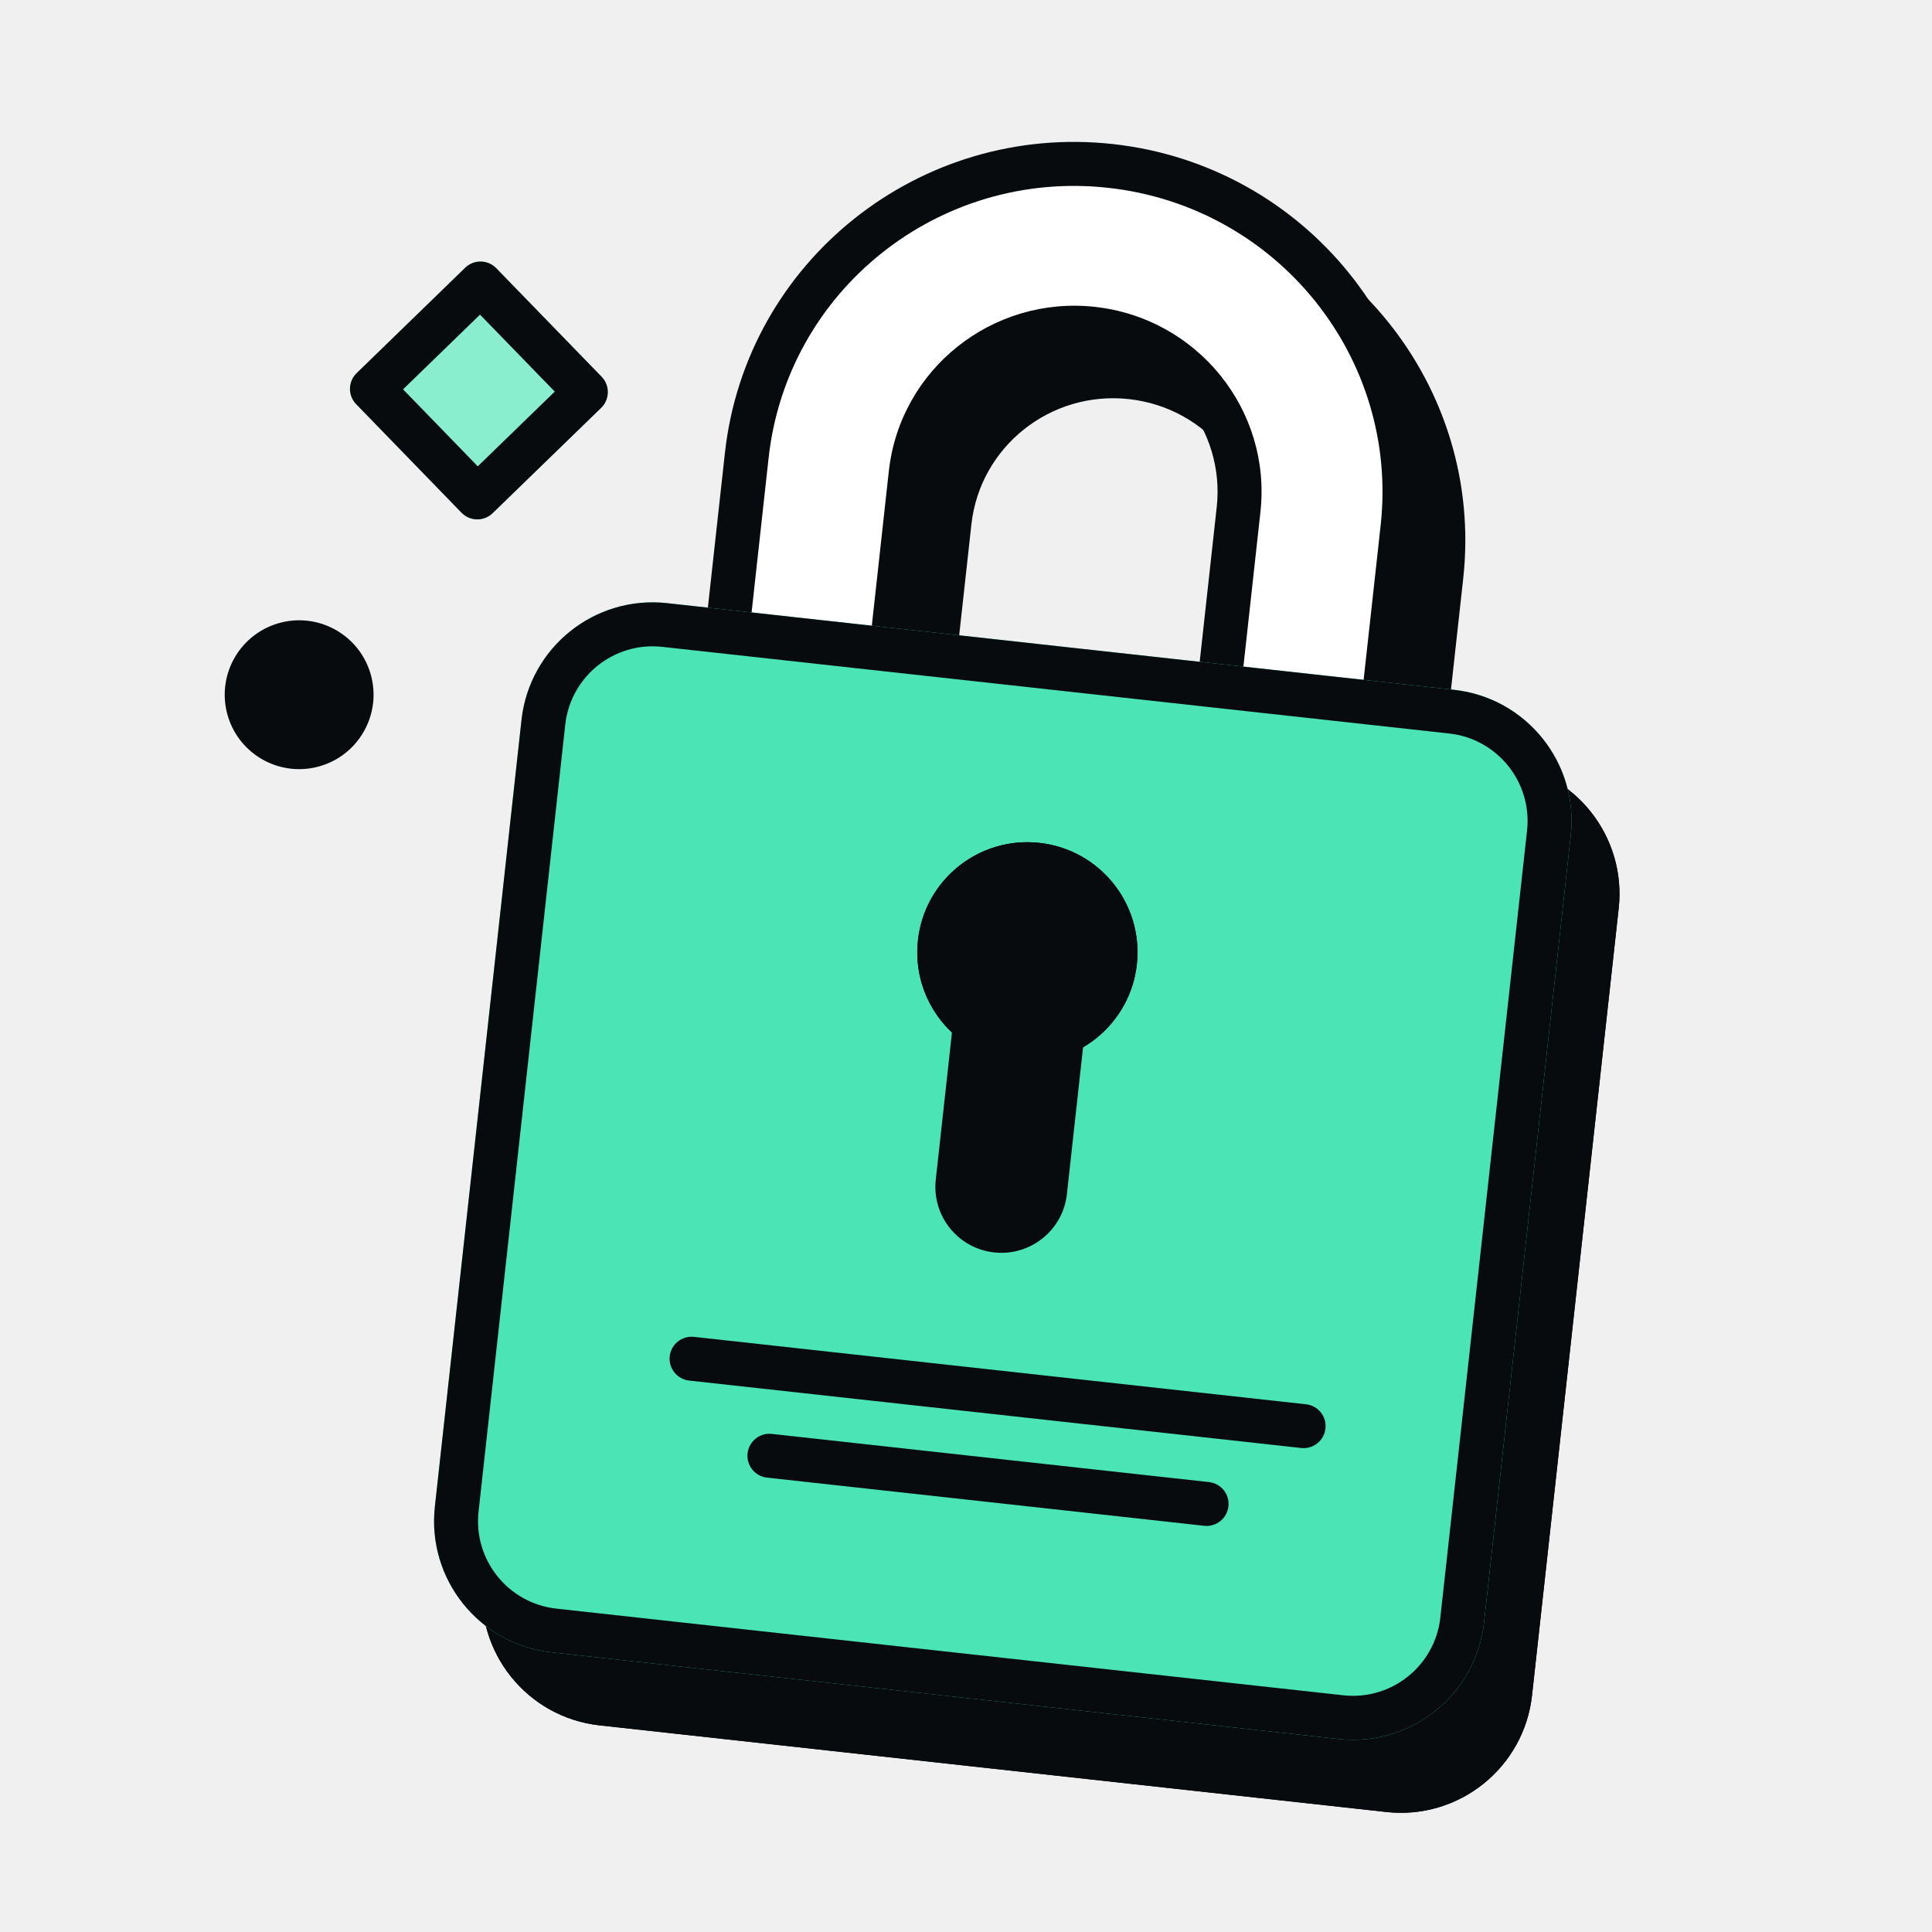
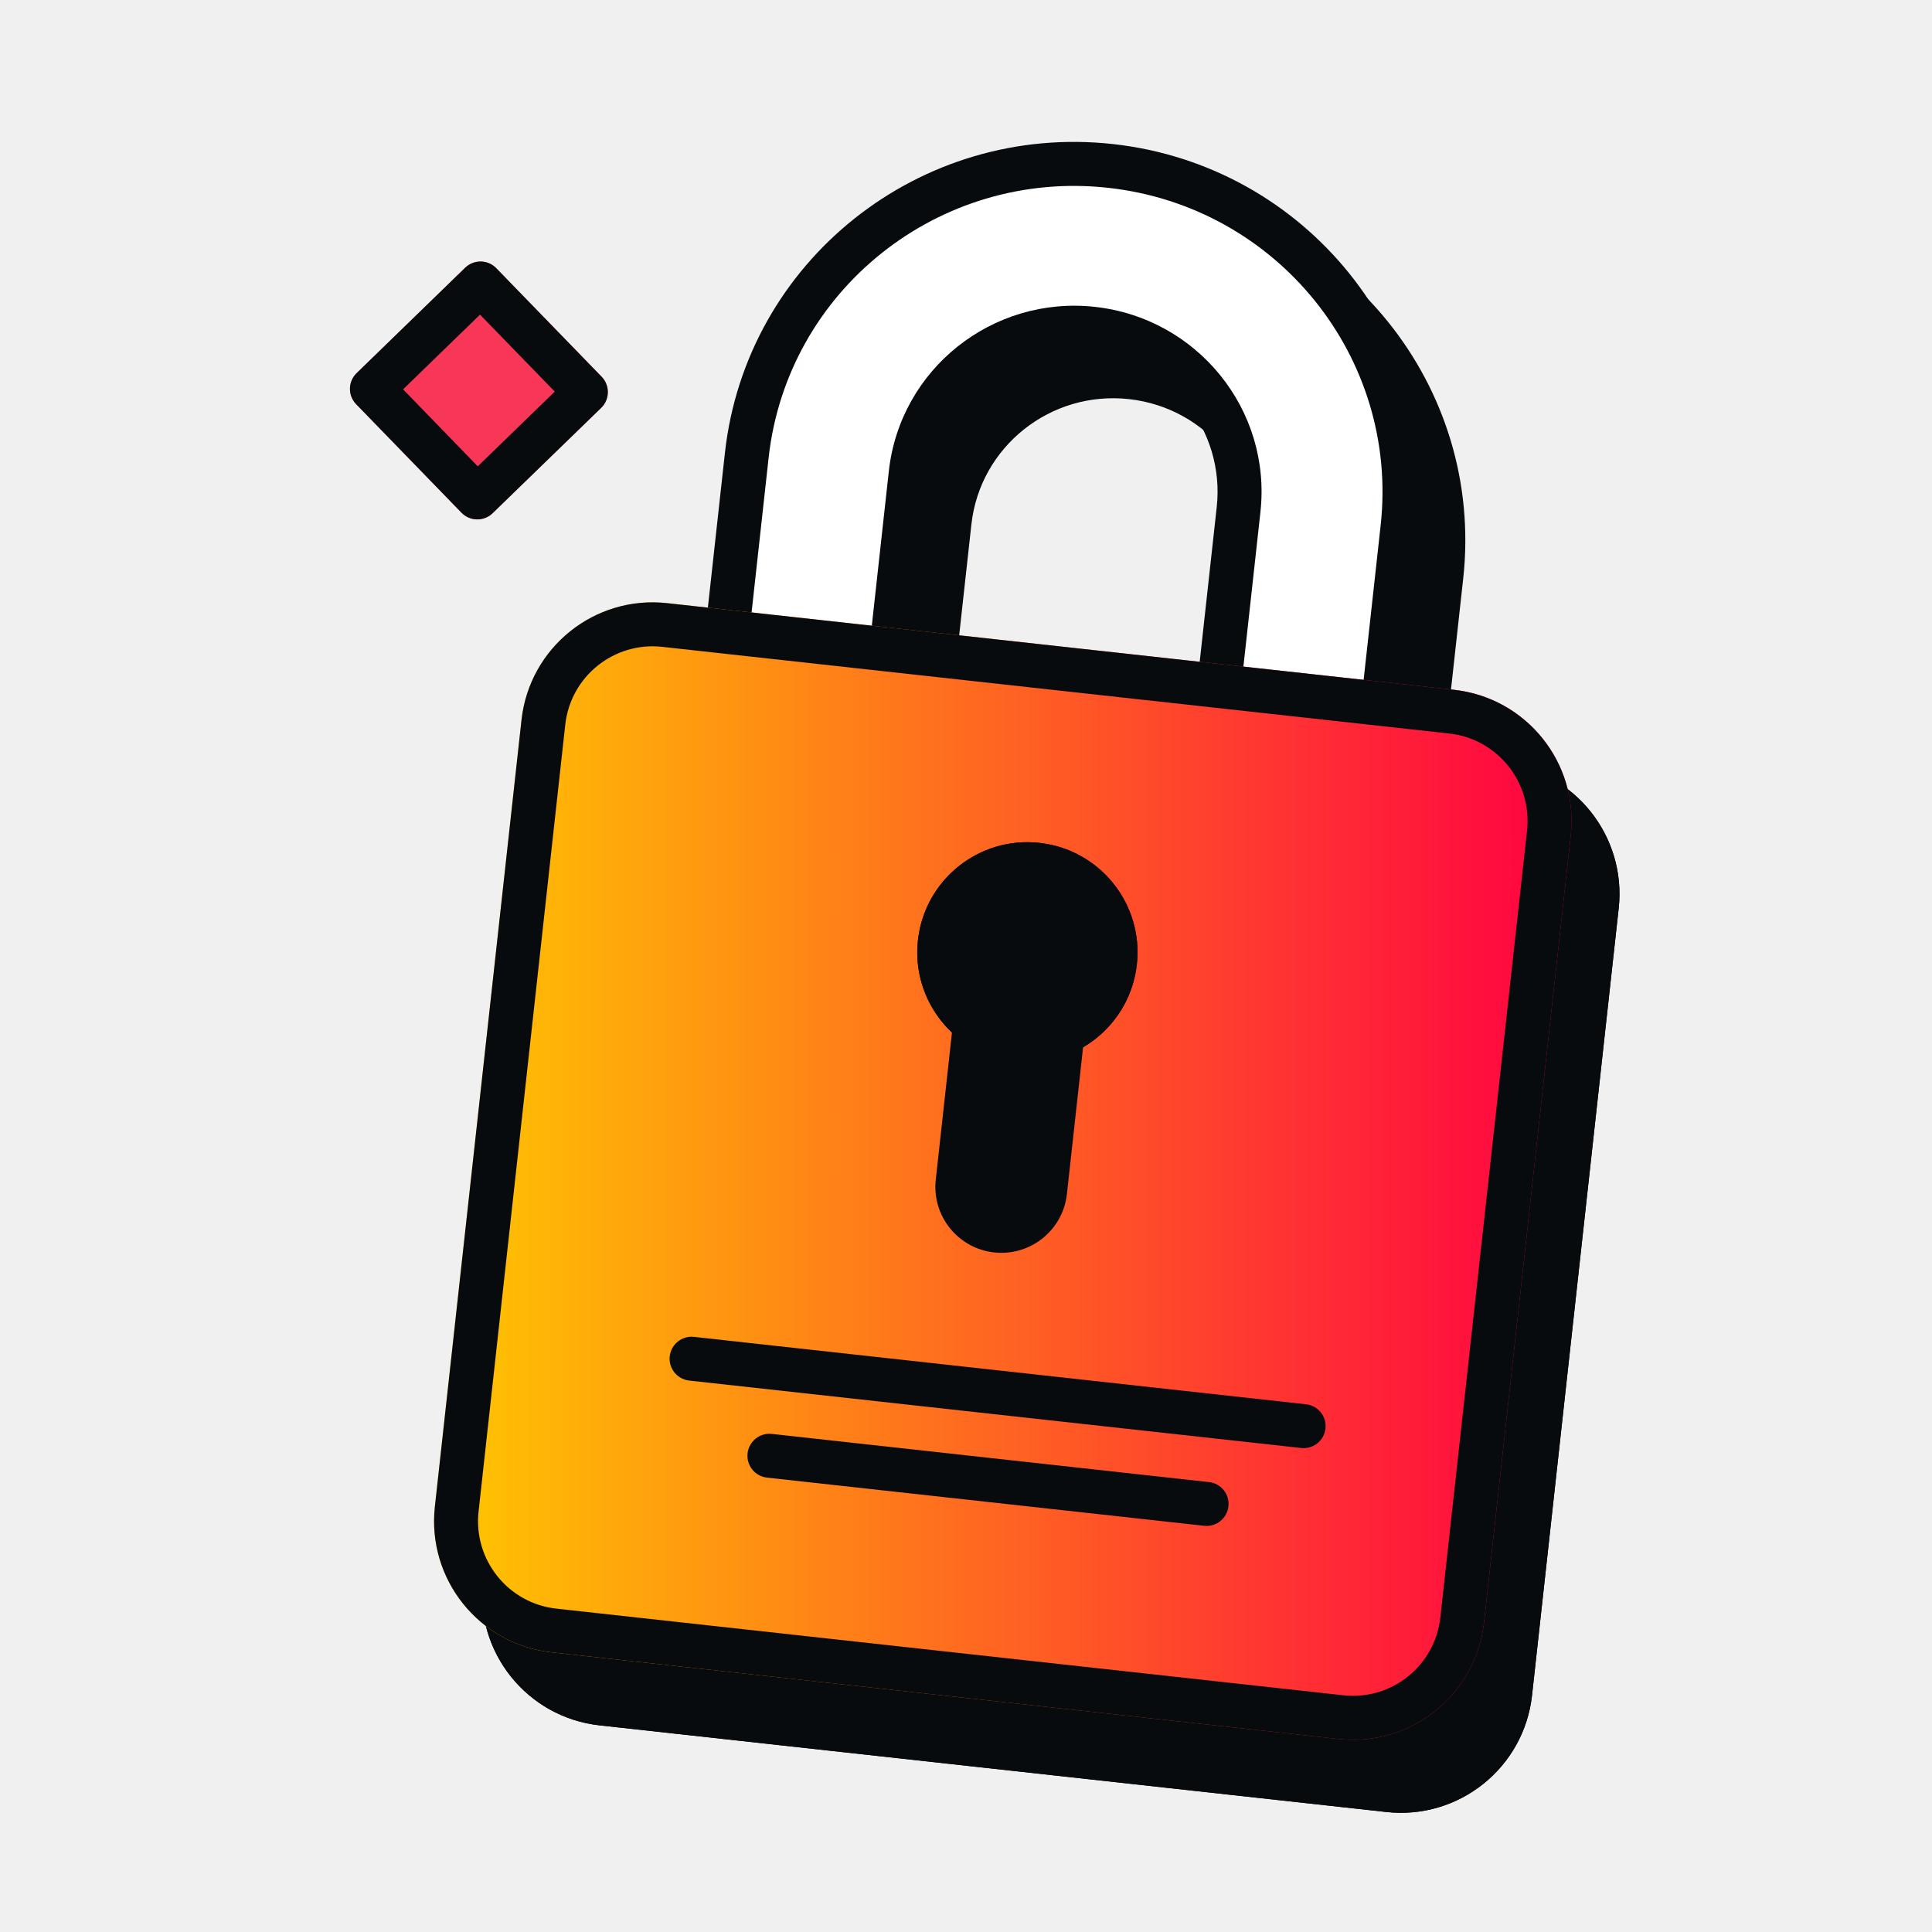
- <svg xmlns="http://www.w3.org/2000/svg" width="100%" height="100%" viewBox="0 0 48 48" fill="none" preserveAspectRatio="xMidYMid meet" aria-hidden="true" role="img">
-   <path d="M7.887 19.052C6.897 19.303 5.892 18.705 5.64 17.715C5.389 16.725 5.988 15.72 6.978 15.468C7.967 15.217 8.973 15.816 9.224 16.805C9.475 17.795 8.877 18.801 7.887 19.052Z" fill="#080B0E" />
-   <path d="M8.849 10.042C8.639 9.826 8.644 9.48 8.861 9.27L11.557 6.652C11.774 6.442 12.12 6.447 12.33 6.664L14.947 9.36C15.157 9.577 15.152 9.923 14.936 10.133L12.239 12.75C12.023 12.96 11.677 12.955 11.467 12.739L8.849 10.042Z" fill="#89EECE" />
-   <path fill-rule="evenodd" clip-rule="evenodd" d="M10.014 9.673L11.87 11.586L13.783 9.729L11.926 7.817L10.014 9.673ZM8.861 9.27C8.644 9.48 8.639 9.826 8.849 10.042L11.467 12.739C11.677 12.955 12.023 12.96 12.239 12.75L14.936 10.133C15.152 9.923 15.157 9.577 14.947 9.36L12.33 6.664C12.12 6.447 11.774 6.442 11.557 6.652L8.861 9.27Z" fill="#080B0E" />
-   <path fill-rule="evenodd" clip-rule="evenodd" d="M19.523 12.521C20.015 8.053 24.061 4.833 28.56 5.328C33.059 5.824 36.307 9.847 35.815 14.315L34.367 27.461C33.875 31.929 29.829 35.15 25.33 34.654C20.831 34.158 17.583 30.135 18.075 25.667L19.523 12.521ZM28.115 9.373C25.865 9.125 23.842 10.736 23.596 12.97L22.148 26.116C21.902 28.349 23.526 30.361 25.776 30.609C28.025 30.857 30.048 29.247 30.294 27.013L31.742 13.867C31.988 11.633 30.364 9.621 28.115 9.373Z" fill="#080B0E" />
-   <path fill-rule="evenodd" clip-rule="evenodd" d="M18.975 12.461C19.5 7.69 23.82 4.257 28.615 4.785C33.41 5.313 36.879 9.604 36.353 14.375L34.905 27.521C34.38 32.293 30.061 35.725 25.265 35.197C20.47 34.669 17.002 30.379 17.527 25.607L18.975 12.461ZM28.495 5.871C24.293 5.409 20.52 8.416 20.061 12.581L18.613 25.727C18.154 29.891 21.182 33.648 25.385 34.111C29.587 34.574 33.36 31.566 33.819 27.402L35.267 14.256C35.726 10.091 32.698 6.334 28.495 5.871ZM28.05 9.916C26.097 9.701 24.347 11.099 24.134 13.029L22.686 26.175C22.474 28.106 23.877 29.851 25.83 30.066C27.784 30.281 29.533 28.884 29.746 26.953L31.194 13.807C31.407 11.877 30.003 10.132 28.05 9.916ZM23.048 12.91C23.327 10.372 25.623 8.55 28.169 8.83C30.715 9.111 32.56 11.389 32.28 13.927L30.832 27.073C30.553 29.61 28.257 31.433 25.711 31.152C23.165 30.872 21.32 28.593 21.6 26.056L23.048 12.91Z" fill="#080B0E" />
-   <path d="M14.149 19.698C14.347 17.898 15.967 16.6 17.766 16.798L37.317 18.952C39.116 19.15 40.414 20.769 40.216 22.569L38.063 42.119C37.865 43.919 36.245 45.217 34.446 45.019L14.895 42.866C13.095 42.667 11.797 41.048 11.996 39.248L14.149 19.698Z" fill="#080B0E" />
-   <path fill-rule="evenodd" clip-rule="evenodd" d="M37.197 20.038L17.647 17.884C16.447 17.752 15.367 18.618 15.235 19.817L13.082 39.368C12.95 40.568 13.815 41.647 15.015 41.779L34.565 43.933C35.765 44.065 36.845 43.2 36.977 42L39.13 22.449C39.262 21.25 38.397 20.17 37.197 20.038ZM17.766 16.798C15.967 16.6 14.347 17.898 14.149 19.698L11.996 39.248C11.797 41.048 13.095 42.667 14.895 42.866L34.446 45.019C36.245 45.217 37.865 43.919 38.063 42.119L40.216 22.569C40.414 20.769 39.116 19.15 37.317 18.952L17.766 16.798Z" fill="#080B0E" />
-   <path fill-rule="evenodd" clip-rule="evenodd" d="M18.554 11.315C19.046 6.847 23.092 3.627 27.591 4.122C32.09 4.618 35.339 8.642 34.846 13.11L33.398 26.256C32.906 30.724 28.86 33.944 24.361 33.448C19.862 32.953 16.614 28.929 17.106 24.461L18.554 11.315ZM27.146 8.167C24.896 7.92 22.873 9.53 22.627 11.764L21.179 24.91C20.933 27.144 22.557 29.155 24.807 29.403C27.056 29.651 29.079 28.041 29.325 25.807L30.773 12.661C31.019 10.427 29.395 8.415 27.146 8.167Z" fill="white" />
-   <path fill-rule="evenodd" clip-rule="evenodd" d="M18.01 11.255C18.536 6.484 22.855 3.051 27.65 3.579C32.445 4.108 35.914 8.398 35.388 13.169L33.94 26.316C33.415 31.087 29.096 34.52 24.3 33.991C19.505 33.463 16.037 29.173 16.562 24.401L18.01 11.255ZM27.53 4.666C23.328 4.203 19.555 7.211 19.096 11.375L17.648 24.521C17.19 28.686 20.218 32.442 24.42 32.905C28.623 33.368 32.396 30.36 32.854 26.196L34.302 13.05C34.761 8.885 31.733 5.128 27.53 4.666ZM27.085 8.711C25.132 8.495 23.382 9.893 23.169 11.824L21.721 24.97C21.509 26.9 22.913 28.645 24.866 28.86C26.819 29.075 28.569 27.678 28.781 25.747L30.229 12.601C30.442 10.671 29.038 8.926 27.085 8.711ZM22.083 11.704C22.363 9.167 24.659 7.344 27.204 7.624C29.75 7.905 31.595 10.183 31.315 12.721L29.867 25.867C29.588 28.404 27.292 30.227 24.746 29.946C22.2 29.666 20.356 27.387 20.635 24.85L22.083 11.704Z" fill="#080B0E" />
-   <path d="M12.957 17.884C13.156 16.084 14.775 14.786 16.575 14.985L36.125 17.138C37.925 17.336 39.223 18.956 39.025 20.755L36.871 40.306C36.673 42.105 35.054 43.403 33.254 43.205L13.704 41.052C11.904 40.854 10.606 39.234 10.804 37.434L12.957 17.884Z" fill="#4BE4B4" />
-   <path fill-rule="evenodd" clip-rule="evenodd" d="M36.006 18.224L16.455 16.071C15.255 15.938 14.176 16.804 14.044 18.004L11.89 37.554C11.758 38.754 12.624 39.834 13.823 39.966L33.374 42.119C34.574 42.251 35.653 41.386 35.785 40.186L37.939 20.636C38.071 19.436 37.205 18.356 36.006 18.224ZM16.575 14.985C14.775 14.786 13.156 16.084 12.957 17.884L10.804 37.434C10.606 39.234 11.904 40.854 13.704 41.052L33.254 43.205C35.054 43.403 36.673 42.105 36.871 40.306L39.025 20.755C39.223 18.956 37.925 17.336 36.125 17.138L16.575 14.985Z" fill="#080B0E" />
-   <path fill-rule="evenodd" clip-rule="evenodd" d="M25.742 21.642C26.642 21.741 27.291 22.551 27.192 23.45L26.507 29.666C26.408 30.566 25.598 31.215 24.698 31.116C23.799 31.017 23.149 30.207 23.249 29.307L23.933 23.091C24.032 22.192 24.842 21.543 25.742 21.642Z" fill="#080B0E" />
-   <path d="M28.245 23.959C28.079 25.461 26.728 26.544 25.226 26.379C23.724 26.214 22.64 24.862 22.806 23.36C22.971 21.858 24.323 20.775 25.825 20.941C27.327 21.106 28.41 22.457 28.245 23.959Z" fill="#080B0E" />
-   <path fill-rule="evenodd" clip-rule="evenodd" d="M25.345 25.293C26.247 25.392 27.059 24.742 27.158 23.84C27.258 22.938 26.607 22.126 25.705 22.027C24.803 21.927 23.991 22.578 23.892 23.48C23.793 24.382 24.443 25.194 25.345 25.293ZM25.226 26.379C26.728 26.544 28.079 25.461 28.245 23.959C28.41 22.457 27.327 21.106 25.825 20.941C24.323 20.775 22.971 21.858 22.806 23.36C22.64 24.862 23.724 26.214 25.226 26.379Z" fill="#080B0E" />
-   <path fill-rule="evenodd" clip-rule="evenodd" d="M16.639 33.697C16.672 33.397 16.942 33.181 17.242 33.214L32.448 34.889C32.748 34.922 32.965 35.191 32.931 35.492C32.898 35.791 32.629 36.008 32.329 35.975L17.123 34.3C16.823 34.267 16.606 33.997 16.639 33.697Z" fill="#080B0E" />
-   <path fill-rule="evenodd" clip-rule="evenodd" d="M18.573 36.108C18.606 35.809 18.876 35.592 19.176 35.625L30.037 36.822C30.337 36.855 30.554 37.124 30.52 37.424C30.488 37.724 30.218 37.941 29.918 37.908L19.056 36.711C18.756 36.678 18.54 36.408 18.573 36.108Z" fill="#080B0E" />
+ <svg xmlns="http://www.w3.org/2000/svg" xmlns:xlink="http://www.w3.org/1999/xlink" width="100%" height="100%" viewBox="0 0 48 48" fill="none" preserveAspectRatio="xMidYMid meet" aria-hidden="true" role="img" version="1.1" id="svg16">
+   <defs id="defs16">
+     <linearGradient id="linearGradient16">
+       <stop style="stop-color:#ffc800;stop-opacity:1;" offset="0" id="stop16" />
+       <stop style="stop-color:#ff0043;stop-opacity:1;" offset="1" id="stop17" />
+     </linearGradient>
+     <linearGradient xlink:href="#linearGradient16" id="linearGradient17" x1="10.784" y1="29.095" x2="39.045" y2="29.095" gradientUnits="userSpaceOnUse" />
+   </defs>
+   <path d="M8.849 10.042C8.639 9.826 8.644 9.48 8.861 9.27L11.557 6.652C11.774 6.442 12.12 6.447 12.33 6.664L14.947 9.36C15.157 9.577 15.152 9.923 14.936 10.133L12.239 12.75C12.023 12.96 11.677 12.955 11.467 12.739L8.849 10.042Z" fill="#89EECE" id="path2" style="fill:#f83657;fill-opacity:1" />
+   <path fill-rule="evenodd" clip-rule="evenodd" d="M10.014 9.673L11.87 11.586L13.783 9.729L11.926 7.817L10.014 9.673ZM8.861 9.27C8.644 9.48 8.639 9.826 8.849 10.042L11.467 12.739C11.677 12.955 12.023 12.96 12.239 12.75L14.936 10.133C15.152 9.923 15.157 9.577 14.947 9.36L12.33 6.664C12.12 6.447 11.774 6.442 11.557 6.652L8.861 9.27Z" fill="#080B0E" id="path3" />
+   <path fill-rule="evenodd" clip-rule="evenodd" d="M19.523 12.521C20.015 8.053 24.061 4.833 28.56 5.328C33.059 5.824 36.307 9.847 35.815 14.315L34.367 27.461C33.875 31.929 29.829 35.15 25.33 34.654C20.831 34.158 17.583 30.135 18.075 25.667L19.523 12.521ZM28.115 9.373C25.865 9.125 23.842 10.736 23.596 12.97L22.148 26.116C21.902 28.349 23.526 30.361 25.776 30.609C28.025 30.857 30.048 29.247 30.294 27.013L31.742 13.867C31.988 11.633 30.364 9.621 28.115 9.373Z" fill="#080B0E" id="path4" />
+   <path fill-rule="evenodd" clip-rule="evenodd" d="M18.975 12.461C19.5 7.69 23.82 4.257 28.615 4.785C33.41 5.313 36.879 9.604 36.353 14.375L34.905 27.521C34.38 32.293 30.061 35.725 25.265 35.197C20.47 34.669 17.002 30.379 17.527 25.607L18.975 12.461ZM28.495 5.871C24.293 5.409 20.52 8.416 20.061 12.581L18.613 25.727C18.154 29.891 21.182 33.648 25.385 34.111C29.587 34.574 33.36 31.566 33.819 27.402L35.267 14.256C35.726 10.091 32.698 6.334 28.495 5.871ZM28.05 9.916C26.097 9.701 24.347 11.099 24.134 13.029L22.686 26.175C22.474 28.106 23.877 29.851 25.83 30.066C27.784 30.281 29.533 28.884 29.746 26.953L31.194 13.807C31.407 11.877 30.003 10.132 28.05 9.916ZM23.048 12.91C23.327 10.372 25.623 8.55 28.169 8.83C30.715 9.111 32.56 11.389 32.28 13.927L30.832 27.073C30.553 29.61 28.257 31.433 25.711 31.152C23.165 30.872 21.32 28.593 21.6 26.056L23.048 12.91Z" fill="#080B0E" id="path5" />
+   <path d="M14.149 19.698C14.347 17.898 15.967 16.6 17.766 16.798L37.317 18.952C39.116 19.15 40.414 20.769 40.216 22.569L38.063 42.119C37.865 43.919 36.245 45.217 34.446 45.019L14.895 42.866C13.095 42.667 11.797 41.048 11.996 39.248L14.149 19.698Z" fill="#080B0E" id="path6" />
+   <path fill-rule="evenodd" clip-rule="evenodd" d="M37.197 20.038L17.647 17.884C16.447 17.752 15.367 18.618 15.235 19.817L13.082 39.368C12.95 40.568 13.815 41.647 15.015 41.779L34.565 43.933C35.765 44.065 36.845 43.2 36.977 42L39.13 22.449C39.262 21.25 38.397 20.17 37.197 20.038ZM17.766 16.798C15.967 16.6 14.347 17.898 14.149 19.698L11.996 39.248C11.797 41.048 13.095 42.667 14.895 42.866L34.446 45.019C36.245 45.217 37.865 43.919 38.063 42.119L40.216 22.569C40.414 20.769 39.116 19.15 37.317 18.952L17.766 16.798Z" fill="#080B0E" id="path7" />
+   <path fill-rule="evenodd" clip-rule="evenodd" d="M18.554 11.315C19.046 6.847 23.092 3.627 27.591 4.122C32.09 4.618 35.339 8.642 34.846 13.11L33.398 26.256C32.906 30.724 28.86 33.944 24.361 33.448C19.862 32.953 16.614 28.929 17.106 24.461L18.554 11.315ZM27.146 8.167C24.896 7.92 22.873 9.53 22.627 11.764L21.179 24.91C20.933 27.144 22.557 29.155 24.807 29.403C27.056 29.651 29.079 28.041 29.325 25.807L30.773 12.661C31.019 10.427 29.395 8.415 27.146 8.167Z" fill="white" id="path8" />
+   <path fill-rule="evenodd" clip-rule="evenodd" d="M18.01 11.255C18.536 6.484 22.855 3.051 27.65 3.579C32.445 4.108 35.914 8.398 35.388 13.169L33.94 26.316C33.415 31.087 29.096 34.52 24.3 33.991C19.505 33.463 16.037 29.173 16.562 24.401L18.01 11.255ZM27.53 4.666C23.328 4.203 19.555 7.211 19.096 11.375L17.648 24.521C17.19 28.686 20.218 32.442 24.42 32.905C28.623 33.368 32.396 30.36 32.854 26.196L34.302 13.05C34.761 8.885 31.733 5.128 27.53 4.666ZM27.085 8.711C25.132 8.495 23.382 9.893 23.169 11.824L21.721 24.97C21.509 26.9 22.913 28.645 24.866 28.86C26.819 29.075 28.569 27.678 28.781 25.747L30.229 12.601C30.442 10.671 29.038 8.926 27.085 8.711ZM22.083 11.704C22.363 9.167 24.659 7.344 27.204 7.624C29.75 7.905 31.595 10.183 31.315 12.721L29.867 25.867C29.588 28.404 27.292 30.227 24.746 29.946C22.2 29.666 20.356 27.387 20.635 24.85L22.083 11.704Z" fill="#080B0E" id="path9" />
+   <path d="M12.957 17.884C13.156 16.084 14.775 14.786 16.575 14.985L36.125 17.138C37.925 17.336 39.223 18.956 39.025 20.755L36.871 40.306C36.673 42.105 35.054 43.403 33.254 43.205L13.704 41.052C11.904 40.854 10.606 39.234 10.804 37.434L12.957 17.884Z" fill="#4BE4B4" id="path10" style="fill:url(#linearGradient17)" />
+   <path fill-rule="evenodd" clip-rule="evenodd" d="M36.006 18.224L16.455 16.071C15.255 15.938 14.176 16.804 14.044 18.004L11.89 37.554C11.758 38.754 12.624 39.834 13.823 39.966L33.374 42.119C34.574 42.251 35.653 41.386 35.785 40.186L37.939 20.636C38.071 19.436 37.205 18.356 36.006 18.224ZM16.575 14.985C14.775 14.786 13.156 16.084 12.957 17.884L10.804 37.434C10.606 39.234 11.904 40.854 13.704 41.052L33.254 43.205C35.054 43.403 36.673 42.105 36.871 40.306L39.025 20.755C39.223 18.956 37.925 17.336 36.125 17.138L16.575 14.985Z" fill="#080B0E" id="path11" />
+   <path fill-rule="evenodd" clip-rule="evenodd" d="M25.742 21.642C26.642 21.741 27.291 22.551 27.192 23.45L26.507 29.666C26.408 30.566 25.598 31.215 24.698 31.116C23.799 31.017 23.149 30.207 23.249 29.307L23.933 23.091C24.032 22.192 24.842 21.543 25.742 21.642Z" fill="#080B0E" id="path12" />
+   <path d="M28.245 23.959C28.079 25.461 26.728 26.544 25.226 26.379C23.724 26.214 22.64 24.862 22.806 23.36C22.971 21.858 24.323 20.775 25.825 20.941C27.327 21.106 28.41 22.457 28.245 23.959Z" fill="#080B0E" id="path13" />
+   <path fill-rule="evenodd" clip-rule="evenodd" d="M25.345 25.293C26.247 25.392 27.059 24.742 27.158 23.84C27.258 22.938 26.607 22.126 25.705 22.027C24.803 21.927 23.991 22.578 23.892 23.48C23.793 24.382 24.443 25.194 25.345 25.293ZM25.226 26.379C26.728 26.544 28.079 25.461 28.245 23.959C28.41 22.457 27.327 21.106 25.825 20.941C24.323 20.775 22.971 21.858 22.806 23.36C22.64 24.862 23.724 26.214 25.226 26.379Z" fill="#080B0E" id="path14" />
+   <path fill-rule="evenodd" clip-rule="evenodd" d="M16.639 33.697C16.672 33.397 16.942 33.181 17.242 33.214L32.448 34.889C32.748 34.922 32.965 35.191 32.931 35.492C32.898 35.791 32.629 36.008 32.329 35.975L17.123 34.3C16.823 34.267 16.606 33.997 16.639 33.697Z" fill="#080B0E" id="path15" />
+   <path fill-rule="evenodd" clip-rule="evenodd" d="M18.573 36.108C18.606 35.809 18.876 35.592 19.176 35.625L30.037 36.822C30.337 36.855 30.554 37.124 30.52 37.424C30.488 37.724 30.218 37.941 29.918 37.908L19.056 36.711C18.756 36.678 18.54 36.408 18.573 36.108Z" fill="#080B0E" id="path16" />
</svg>
